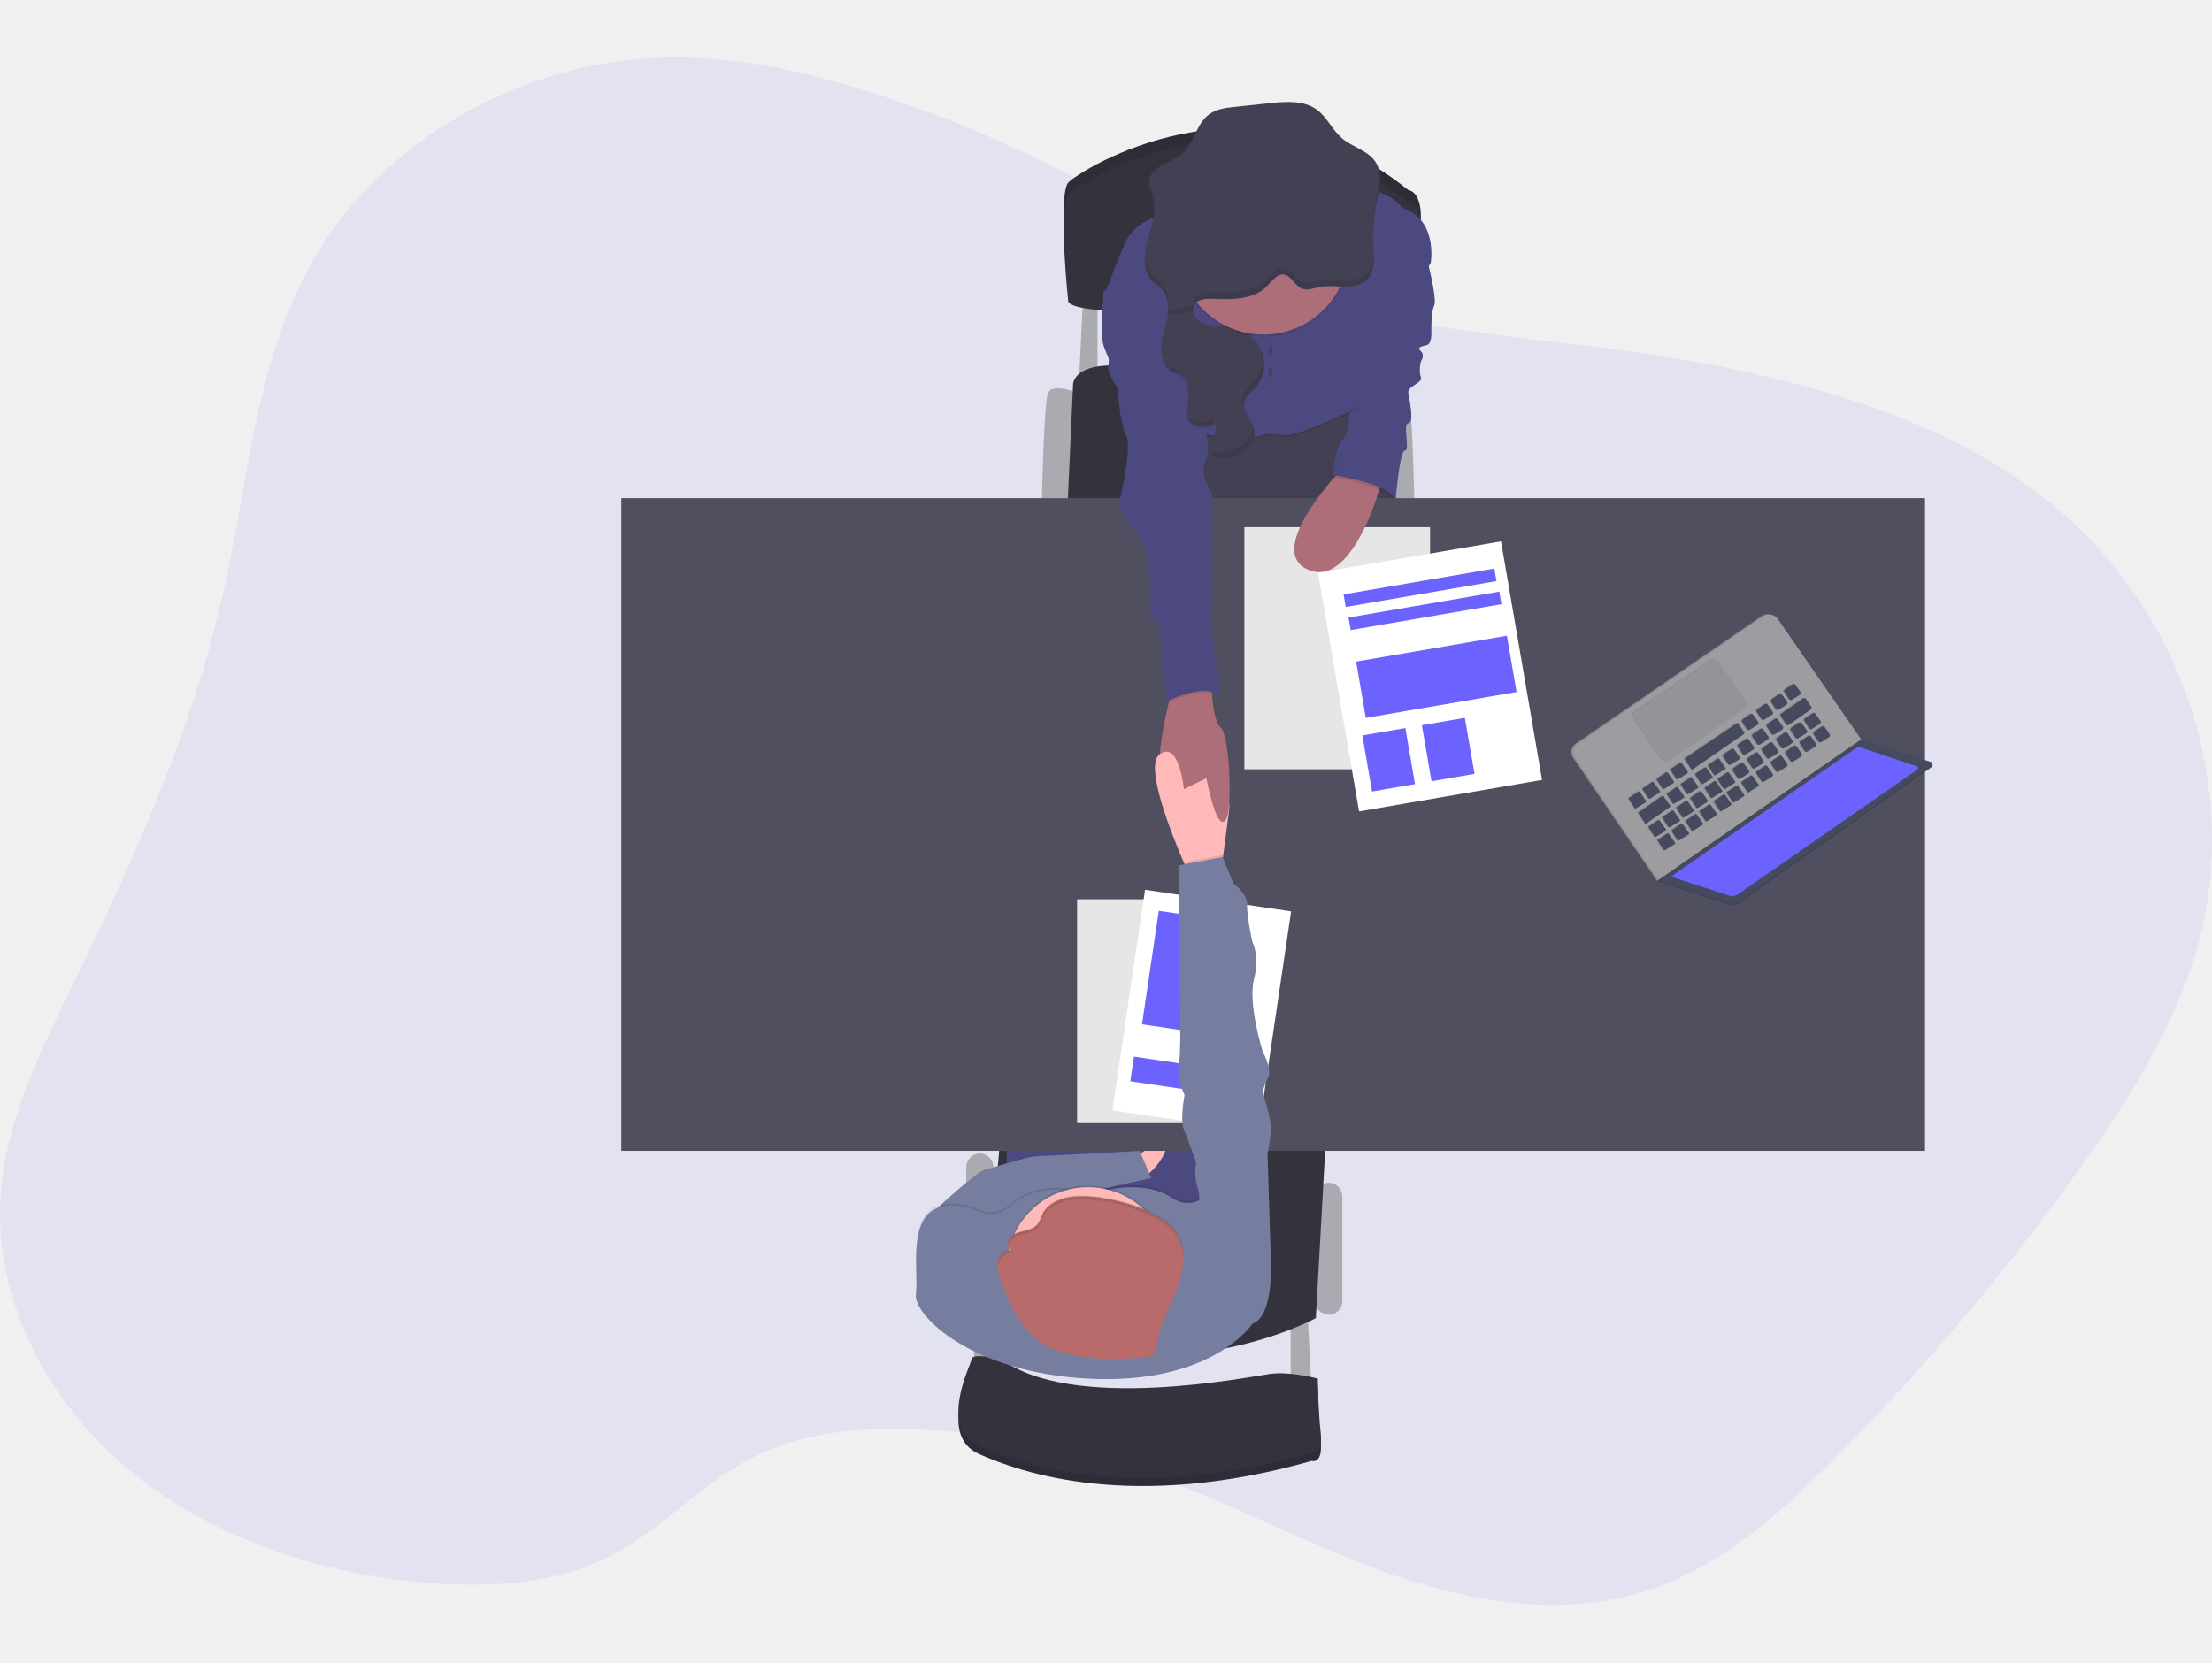
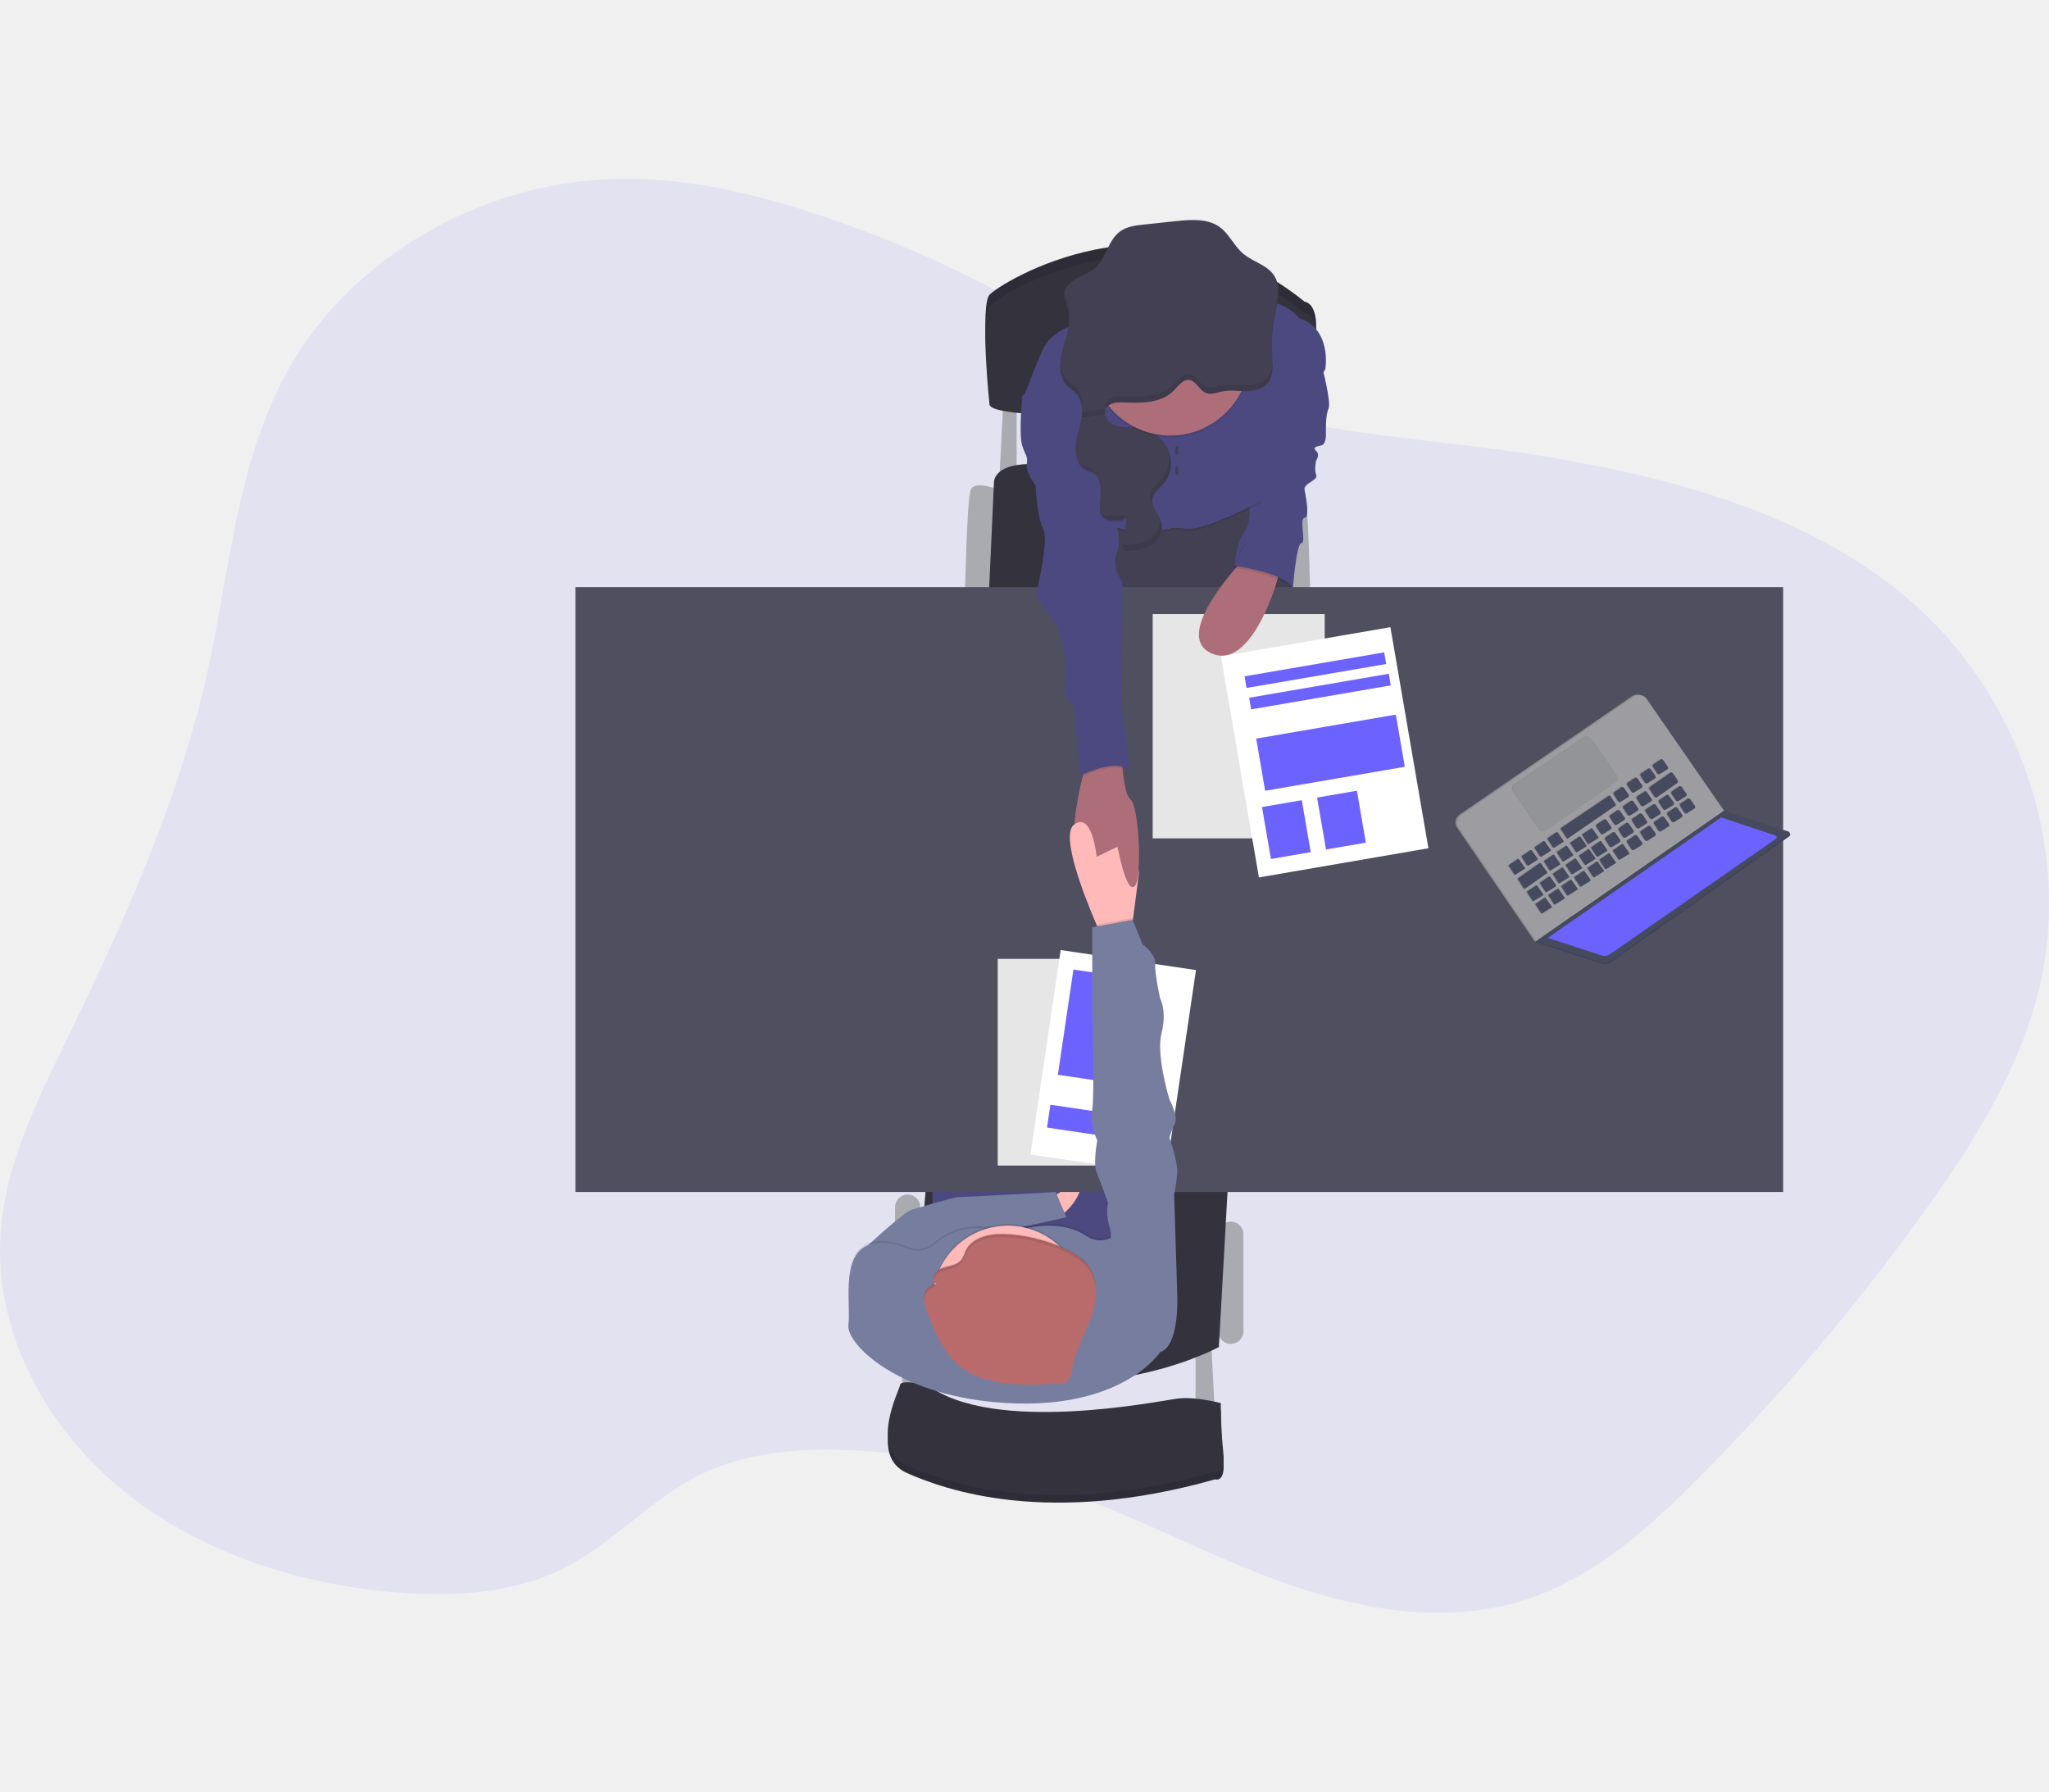
- <svg xmlns="http://www.w3.org/2000/svg" id="78bf026f-5d34-4e97-88cf-29aa2cfb8006" data-name="Layer 1" width="878" height="660" viewBox="0 0 1084.15 758.57">
+ <svg xmlns="http://www.w3.org/2000/svg" id="78bf026f-5d34-4e97-88cf-29aa2cfb8006" data-name="Layer 1" width="755" height="660" viewBox="0 0 1084.15 758.57">
  <path d="M519.15,99.87c-44.07-16.76-90.64-30.76-138.18-29-69.9,2.58-137,41.91-169.86,99.66-27.88,48.93-31.32,106.28-43.33,160.58C153,398,124.64,461.59,94.36,523.76c-16.26,33.4-33.42,67.52-36.09,104.13-3.7,50.83,22.27,101.48,63,135.29s94.82,51.65,149.11,55.54c28.89,2.07,59.08.15,84.74-12.43,27.15-13.31,46.94-37.36,74.2-50.48,25.26-12.16,54.81-13.86,83.17-12.28a394.64,394.64,0,0,1,108.58,21.6c39.64,13.92,76.5,34.09,116,48.21s83.74,22,124.16,10.22c38-11.07,68-37.95,95.05-65.17A1155.18,1155.18,0,0,0,1077.5,615c24.41-34.21,47.13-70.3,57.92-110.17,20.64-76.23-7.76-162.23-70.75-214.29-52.19-43.13-122.23-61.85-190.79-73.21-62.52-10.36-134.81-11-192.36-38C626.64,153.55,576.7,121.77,519.15,99.87Z" transform="translate(-57.92 -70.71)" fill="#6c63ff" opacity="0.1" />
  <polygon points="632.58 619 632.58 655.33 642.91 655.33 640.91 616.33 632.58 619" fill="#aaabb0" />
  <polygon points="477.41 611.67 477.41 648 487.75 648 485.75 609 477.41 611.67" fill="#aaabb0" />
  <rect x="644.58" y="551.67" width="13.33" height="64.67" rx="6.67" ry="6.67" fill="#aaabb0" />
  <rect x="473.58" y="537.33" width="13.33" height="79" rx="6.67" ry="6.67" fill="#aaabb0" />
  <path d="M732.84,235.38s13.33-5.67,15.33,0,3,54.67,3,54.67H738.5Z" transform="translate(-57.92 -70.71)" fill="#aaabb0" />
  <path d="M586.84,235.38s-13.34-5.67-15.34,0-3,54.67-3,54.67h12.67Z" transform="translate(-57.92 -70.71)" fill="#aaabb0" />
  <polygon points="530.91 116 528.91 156.67 537.91 156.67 537.91 115 530.91 116" fill="#aaabb0" />
  <path d="M581.17,290.05l2.67-58.67s-1-13,30.66-9,124.34,12,124.34,12v55.67Z" transform="translate(-57.92 -70.71)" fill="#33323d" />
  <path d="M707.84,599.05l-5,89.66s-73.34,40.67-162.34,2l8-94.33Z" transform="translate(-57.92 -70.71)" fill="#33323d" />
  <polygon points="580.25 175.33 581.91 233.33 685.25 233.33 679.25 156.67 580.25 175.33" fill="#444053" />
  <rect x="493.41" y="490" width="97.34" height="123.33" fill="#4c4981" />
  <path d="M612.84,611.05s14-11,16.33-7.67-8.32,17.67-12.66,16S612.84,611.05,612.84,611.05Z" transform="translate(-57.92 -70.71)" fill="#ffb9b9" />
  <rect x="304.51" y="216" width="638.97" height="320" fill="#504f60" />
  <path d="M581.5,184.38s-5-46.67,0-52.33,89-59.34,166.67,3.66c0,0,7.33.34,6,17a200,200,0,0,0,.16,31.67S587.17,196.38,581.5,184.38Z" transform="translate(-57.92 -70.71)" fill="#33323d" />
  <path d="M581.5,184.38s-5-46.67,0-52.33,89-59.34,166.67,3.66c0,0,7.33.34,6,17a200,200,0,0,0,.16,31.67S587.17,196.38,581.5,184.38Z" transform="translate(-57.92 -70.71)" opacity="0.1" />
  <path d="M581.5,190.38s-5-46.67,0-52.33,89-59.34,166.67,3.66c0,0,7.33.34,6,17a200,200,0,0,0,.16,31.67S587.17,202.38,581.5,190.38Z" transform="translate(-57.92 -70.71)" fill="#33323d" />
  <path d="M757.17,169.05s5.33,20,3.67,23.33-1.36,12.67-1.36,12.67.36,6-2.31,6.66-5,1-2.84,3,0,5,0,5-1.17,4.67,0,7.67-6.84,4.25-6.16,8,2.92,14.33,0,14.67,1,13.33-1.63,13.33-4.5,23.33-4.5,23.33-18.5-15.66-30.83-11.33c0,0,1-13,5-17.67S719,241.05,719,241.05l19.84-59.67Z" transform="translate(-57.92 -70.71)" fill="#4c4981" />
  <path d="M658.17,444.83c-4.33,4.79-9-20.79-9-20.79s-12.33,17-20.33,5.67c-5.54-7.85-1.17-30.09,2-43,1.42-5.74,2.62-9.64,2.62-9.64l18-3s.06,3.92.46,8.68c.54,6.43,1.71,14.41,4.2,16.32C660.51,402.38,662.51,440,658.17,444.83Z" transform="translate(-57.92 -70.71)" fill="#ae6e79" />
  <path d="M648.84,145.38s-31.34-.33-39,16.33-8,22.34-11,25,32.66,16.67,32.66,16.67l1.67,57.33s7-7.09,18.33-3.88,25.67,0,25.67,0-.67-1.21,8.67,0,39-14.45,39-14.45.49-25.08-.17-30.42,21.16-44.58,21.16-44.58,17-16.33-.66-22c0,0-6.25-9.42-22.33-9.33S648.84,145.38,648.84,145.38Z" transform="translate(-57.92 -70.71)" opacity="0.1" />
  <path d="M648.84,144.38s-31.34-.33-39,16.33-8,22.34-11,25,32.66,16.67,32.66,16.67l1.67,57.33s7-7.09,18.33-3.88,25.67,0,25.67,0-.67-1.21,8.67,0,39-14.45,39-14.45,11.66-19,11-24.33,23.33-45.67,23.33-45.67,3.67-21.33-14-27c0,0-6.25-9.42-22.33-9.33S648.84,144.38,648.84,144.38Z" transform="translate(-57.92 -70.71)" fill="#4c4981" />
  <path d="M652,382.72c-6.87-2.14-17.65,2.58-21.08,4,1.42-5.74,2.62-9.64,2.62-9.64l18-3S651.57,378,652,382.72Z" transform="translate(-57.92 -70.71)" opacity="0.1" />
  <path d="M608.5,185.71h-9.66s-2,20.34,0,26.34,3,5.13,2.33,9.57,4.67,11.24,4.67,11.24.66,16.76,4,23-3.67,34.22-3.67,34.22a40.26,40.26,0,0,0,8.33,13c5.67,5.66,8.67,26.66,7,34.66s4.67,11,4.67,11,2.67,37.34,3.67,37.34,20.33-10,26.33-1.34l-4.67-34.33.34-66.33s-6.34-8.34-3-15.67-2.67-24.67-2.67-24.67l-8.67-38.66Z" transform="translate(-57.92 -70.71)" fill="#4c4981" />
  <path d="M548.5,712.71s-14-3-14.33,0-16.67,33.67,3.67,42.67,74.66,28.33,163,3.33c0,0,5.66,2,4.33-10.33s-1.33-26-1.33-26-13.34-3.67-23.34-2.33S583.5,739.05,548.5,712.71Z" transform="translate(-57.92 -70.71)" fill="#33323d" />
  <path d="M548.5,712.71s-14-3-14.33,0-16.67,33.67,3.67,42.67,74.66,28.33,163,3.33c0,0,5.66,2,4.33-10.33s-1.33-26-1.33-26-13.34-3.67-23.34-2.33S583.5,739.05,548.5,712.71Z" transform="translate(-57.92 -70.71)" opacity="0.1" />
  <path d="M548.5,708.71s-14-3-14.33,0-16.67,33.67,3.67,42.67,74.66,28.33,163,3.33c0,0,5.66,2,4.33-10.33s-1.33-26-1.33-26-13.34-3.67-23.34-2.33S583.5,735.05,548.5,708.71Z" transform="translate(-57.92 -70.71)" fill="#33323d" />
  <path d="M630.14,197.69c-.86,4.89-2.81,9.59-3.11,14.54s1.61,10.58,6.18,12.52a20.83,20.83,0,0,1,3.69,1.5c1.76,1.19,2.48,3.43,2.85,5.53a30.2,30.2,0,0,1,.35,8.22c-.25,2.76-.84,5.73.52,8.14,2.39,4.27,8.62,3.64,13.36,2.44l-1.63,12.63c-.13,1-.21,2.13.52,2.81a3.15,3.15,0,0,0,2.4.52c4.12-.26,8.36-.83,11.89-3s6.16-6.21,5.49-10.28c-.78-4.72-5.66-8.47-5-13.21.51-3.67,4.1-6,6.46-8.82,4.27-5.16,4.5-13,1.15-18.84s-9.82-9.46-16.48-10.12c-3.69-.37-7.53.08-11-1.2a8.34,8.34,0,0,1-5.1-5.38" transform="translate(-57.92 -70.71)" fill="#444053" />
  <path d="M513.84,642.38l3.49-7.6S536.17,617.23,540.5,616s22-6.59,24.67-6.59,51.34-2.67,51.34-2.67l5.66,13.34-61.08,13.41-20.59,15Z" transform="translate(-57.92 -70.71)" fill="#767d9f" />
  <path d="M660.59,437.71l-3.19,24.55-1.23,9.45-14.33,2s-1.55-3.32-3.74-8.42c-6.65-15.48-19.17-47.4-11.91-52.91,9.65-7.34,12,17,12,17l11-5.34Z" transform="translate(-57.92 -70.71)" fill="#ffb9b9" />
  <rect x="527.91" y="412.67" width="72.37" height="109.33" fill="#fff" />
  <rect x="527.91" y="412.67" width="72.37" height="109.33" opacity="0.1" />
  <rect x="610.8" y="483.38" width="72.37" height="109.33" transform="translate(27.68 -159.51) rotate(8.41)" fill="#fff" />
  <rect x="621.61" y="491.41" width="37.25" height="56.27" transform="translate(24.9 -158.72) rotate(8.41)" fill="#6c63ff" />
  <rect x="612.61" y="563.73" width="45.13" height="12.22" transform="translate(32.2 -157.44) rotate(8.41)" fill="#6c63ff" />
  <circle cx="619.25" cy="95" r="41.83" opacity="0.1" />
  <circle cx="619.25" cy="94" r="41.83" fill="#ae6e79" />
  <path d="M642.68,195.71a4.76,4.76,0,0,1,.29-3.23c1.59-3.31,6.12-3.6,9.79-3.43,8.63.4,18.1.45,24.85-5,2.8-2.24,5.93-7.87,10-6.8,3.62.95,5.13,5.86,8.9,6.95,2.73.79,5.56-.47,8.34-1,4-.79,8.1-.13,12.16-.1s8.47-.74,11.24-3.71c3.74-4,3.13-10.25,2.8-15.73a84.69,84.69,0,0,1,1.43-21.14c1.36-6.92,3.45-14.66-.37-20.59-3.64-5.65-11.18-7.2-16.33-11.53-4.82-4-7.37-10.41-12.46-14.12-6.41-4.67-15.12-4-23-3.19l-17.1,1.82c-4.41.47-9,1-12.63,3.63-6.55,4.74-7.45,14.59-13.65,19.78-2.76,2.3-6.29,3.44-9.44,5.16s-6.19,4.44-6.55,8c-.3,3,1.32,5.77,2.11,8.66,1.87,6.9-1.05,14-2.92,20.95s-2.23,15.39,3.2,20c1.1.94,2.38,1.66,3.45,2.64,3.67,3.35,4.17,9,3.32,13.88" transform="translate(-57.92 -70.71)" fill="#444053" />
  <ellipse cx="622.66" cy="143.75" rx="1" ry="2.5" fill="#444053" />
  <ellipse cx="622.66" cy="154.17" rx="1" ry="2.5" fill="#444053" />
  <path d="M658.4,444.76c1.07-1.23,1.78-4.39,2.19-8.56l-11.92-14.86S653.72,450.15,658.4,444.76Z" transform="translate(-57.92 -70.71)" fill="#ae6e79" />
  <path d="M671.84,690.38s-19.56,30.24-80.67,27c-57.57-3-85.67-31.33-84.33-41.33s-3.67-34.34,8.66-41.34c7.15-4.05,16.56-1.65,23.2,1.09a13.1,13.1,0,0,0,13.77-2.47c6.07-5.47,17.39-11.63,35.26-6.78a12.7,12.7,0,0,0,7-.13c7.44-2.27,25.15-6.21,38,2.54a13,13,0,0,0,13.92.53l.18-.11c6-3.67,34,31,34,31S682.17,687.05,671.84,690.38Z" transform="translate(-57.92 -70.71)" opacity="0.1" />
  <path d="M671.84,691.38s-19.56,30.24-80.67,27c-57.57-3-85.67-31.33-84.33-41.33s-3.67-34.34,8.66-41.34c7.15-4.05,16.56-1.65,23.2,1.09a13.1,13.1,0,0,0,13.77-2.47c6.07-5.47,17.39-11.63,35.26-6.78a12.7,12.7,0,0,0,7-.13c7.44-2.27,25.15-6.21,38,2.54a13,13,0,0,0,13.92.53l.18-.11c6-3.67,34,31,34,31S682.17,688.05,671.84,691.38Z" transform="translate(-57.92 -70.71)" fill="#767d9f" />
  <circle cx="533.25" cy="592.67" r="39.84" opacity="0.1" />
  <circle cx="533.25" cy="593.67" r="39.84" fill="#ffb9b9" />
  <path d="M579.75,629.94c-4.18,1.13-8.3,3.29-10.34,6.84-1.23,2.14-1.66,4.71-3.44,6.49-2.52,2.53-6.77,2.58-10.18,4s-5.66,6.42-2.32,8c-3.48.18-6.06,3.39-6.49,6.58s.78,6.37,1.95,9.41c3.82,9.84,7.93,20.11,16.35,27.11,13.72,11.42,34.4,10.89,52.83,9.68a8.64,8.64,0,0,0,4.33-1c2-1.32,2.25-3.85,2.58-6.07,1.39-9.48,6.53-18.09,9.89-27.14s4.74-19.68-.92-27.69C625.66,634.27,593.77,626.14,579.75,629.94Z" transform="translate(-57.92 -70.71)" fill="#b96b6b" />
  <path d="M657.4,462.26l-1.23,9.45-14.33,2s-1.55-3.32-3.74-8.42l19.07-3.58Z" transform="translate(-57.92 -70.71)" opacity="0.1" />
  <path d="M672.5,671.05l8.34-9.67-1.67-53.33a86.51,86.51,0,0,0,1.67-11.67c.33-5.67-4.17-18.33-4.17-18.33a39.71,39.71,0,0,1,2.83-7.34c2-4-2.82-13-2.82-13s-7.18-23.33-4.18-35-.73-18.33-.73-18.33-2.93-13-2.6-18.33-6.67-10.34-6.67-10.34l-5.33-13-21.33,4v45s1.33,43,0,51.34,2.66,16.33,2.66,16.33-2.33,12.33-.33,17,6,16,6,16a26,26,0,0,0,.67,12.16c2,5.84,0,9.17,0,9.17Z" transform="translate(-57.92 -70.71)" fill="#767d9f" />
  <g opacity="0.1">
    <path d="M732.51,139.23A84.66,84.66,0,0,0,731,157a85.07,85.07,0,0,1,1.55-14.76c.88-4.44,2-9.22,1.76-13.65A83,83,0,0,1,732.51,139.23Z" transform="translate(-57.92 -70.71)" />
    <path d="M626.82,180.51c-1.07-1-2.35-1.7-3.45-2.65-2.92-2.49-4.15-6.1-4.39-10-.29,5,.73,9.84,4.39,13,1.1.95,2.38,1.67,3.45,2.65a12.22,12.22,0,0,1,3.62,8.35C630.73,187.66,629.88,183.29,626.82,180.51Z" transform="translate(-57.92 -70.71)" />
    <path d="M623.63,143.17a18.85,18.85,0,0,0-.54-6.29c-.58-2.14-1.62-4.23-2-6.38,0,.23-.08.47-.11.72-.29,3,1.33,5.77,2.11,8.66A17,17,0,0,1,623.63,143.17Z" transform="translate(-57.92 -70.71)" />
    <path d="M728.28,176.1c-2.77,3-7.18,3.74-11.24,3.71s-8.17-.69-12.16.11c-2.78.56-5.61,1.81-8.34,1-3.77-1.09-5.28-6-8.89-6.95-4.11-1.08-7.24,4.55-10,6.79-6.75,5.4-16.22,5.35-24.85,5-3.67-.17-8.2.12-9.78,3.44a4.64,4.64,0,0,0-.29,3.23l-12.22,1.92a23.71,23.71,0,0,1-.33,3l12.55-2a4.64,4.64,0,0,1,.29-3.23c1.58-3.32,6.11-3.61,9.78-3.44,8.63.4,18.1.45,24.85-5,2.8-2.24,5.93-7.87,10-6.79,3.61.94,5.12,5.86,8.89,6.95,2.73.78,5.56-.47,8.34-1,4-.8,8.1-.14,12.16-.11s8.47-.74,11.24-3.71,3.17-7.4,3-11.72C731.16,170.65,730.47,173.75,728.28,176.1Z" transform="translate(-57.92 -70.71)" />
  </g>
  <g opacity="0.1">
    <path d="M635.71,224.13a20.23,20.23,0,0,0-3.69-1.5,9.55,9.55,0,0,1-4.83-4.94c.75,3.45,2.65,6.59,5.83,7.94a20.23,20.23,0,0,1,3.69,1.5,5.54,5.54,0,0,1,1.77,2.07C638.08,227.24,637.35,225.24,635.71,224.13Z" transform="translate(-57.92 -70.71)" />
    <path d="M652.79,248.46c-4.61,1.17-10.63,1.78-13.16-2.13a6.87,6.87,0,0,0,.8,2.69c2.16,3.85,7.44,3.72,11.93,2.77Z" transform="translate(-57.92 -70.71)" />
    <path d="M671.47,251.2c.64,4.06-2,8.11-5.5,10.24s-7.77,2.72-11.89,3a4.08,4.08,0,0,1-1.94-.22,2.38,2.38,0,0,0,2.94,3.22c4.12-.26,8.36-.83,11.89-3s6.17-6.21,5.49-10.28A11.34,11.34,0,0,0,671.47,251.2Z" transform="translate(-57.92 -70.71)" />
    <path d="M675.91,215a16.46,16.46,0,0,1-3,14.15c-2.36,2.86-5.95,5.15-6.46,8.82a8.33,8.33,0,0,0,1,4.87,6.5,6.5,0,0,1,0-1.87c.51-3.67,4.1-6,6.46-8.82C677.79,227.46,678.33,220.55,675.91,215Z" transform="translate(-57.92 -70.71)" />
  </g>
  <g opacity="0.1">
    <path d="M555.8,648.81c3.4-1.41,7.65-1.46,10.18-4,1.78-1.78,2.21-4.35,3.44-6.48,2-3.56,6.15-5.71,10.33-6.84,14-3.8,45.92,4.32,54.24,16.09a21.85,21.85,0,0,1,3.82,12.08A22.58,22.58,0,0,0,634,645.59c-8.32-11.77-40.21-19.89-54.24-16.09-4.18,1.13-8.3,3.28-10.33,6.84-1.23,2.13-1.66,4.7-3.44,6.48-2.53,2.53-6.78,2.58-10.18,4-2.59,1.07-4.51,4.23-3.81,6.35A6.88,6.88,0,0,1,555.8,648.81Z" transform="translate(-57.92 -70.71)" />
    <path d="M547,663.34c.42-3.2,3-6.4,6.49-6.58a2.66,2.66,0,0,1-1.53-1.71,7.77,7.77,0,0,0-5,6.29,10.57,10.57,0,0,0,0,2.45C547,663.64,547,663.49,547,663.34Z" transform="translate(-57.92 -70.71)" />
  </g>
  <rect x="609.91" y="230.24" width="91" height="118.67" fill="#fff" />
  <rect x="609.91" y="230.24" width="91" height="118.67" opacity="0.1" />
  <rect x="713.34" y="314.71" width="91" height="118.67" transform="translate(-110.37 63.4) rotate(-9.76)" fill="#fff" />
  <rect x="727.88" y="400.99" width="21.38" height="27.88" transform="translate(-117.59 60.56) rotate(-9.76)" fill="#6c63ff" />
  <rect x="757.04" y="395.97" width="21.38" height="27.88" transform="translate(-116.32 65.43) rotate(-9.76)" fill="#6c63ff" />
  <rect x="721.04" y="359" width="74.64" height="27.88" transform="matrix(0.99, -0.17, 0.17, 0.99, -110.19, 63.31)" fill="#6c63ff" />
  <rect x="713.09" y="326.36" width="74.64" height="6.22" transform="matrix(0.99, -0.17, 0.17, 0.99, -102.93, 61.33)" fill="#6c63ff" />
  <rect x="715.5" y="337.64" width="74.64" height="6.22" transform="matrix(0.99, -0.17, 0.17, 0.99, -104.81, 61.9)" fill="#6c63ff" />
  <path d="M719,268.71s-41.83,42-20.83,52.67,34.67-35.5,34.67-35.5l3.32-10.5Z" transform="translate(-57.92 -70.71)" fill="#ae6e79" />
  <path d="M715.34,265l-5.17,11.42S735.67,280,741,287.71l-3.16-20.15-3.75-8.6Z" transform="translate(-57.92 -70.71)" opacity="0.1" />
  <path d="M716.34,264l-5.17,11.42S736.67,279,742,286.71l-3.16-20.15-3.75-8.6Z" transform="translate(-57.92 -70.71)" fill="#4c4981" />
  <polygon points="812.78 403.26 812.23 403.64 812.99 403.98 813.81 403.91 813.91 403.34 812.78 403.26" fill="#464a5f" />
  <polygon points="812.78 403.26 812.23 403.64 812.99 403.98 813.81 403.91 813.91 403.34 812.78 403.26" opacity="0.1" />
  <polygon points="812.78 403.26 812.22 403.62 811.78 403.08 812.05 402.64 812.3 402.56 812.78 403.26" fill="#9c9ca1" />
  <polygon points="812.78 403.26 812.22 403.62 811.78 403.08 812.05 402.64 812.3 402.56 812.78 403.26" opacity="0.1" />
  <path d="M969.13,404.86l-40.94-59.13a4.87,4.87,0,0,0-6.78-1.25l-91.26,62.64a4.89,4.89,0,0,0-1.27,6.79l40.83,59.88Z" transform="translate(-57.92 -70.71)" fill="#9c9ca1" />
  <path d="M969.13,404.86l-40.94-59.13a4.87,4.87,0,0,0-6.78-1.25l-91.26,62.64a4.89,4.89,0,0,0-1.27,6.79l40.83,59.88Z" transform="translate(-57.92 -70.71)" opacity="0.1" />
  <path d="M970.13,405l-40.94-59.13a4.88,4.88,0,0,0-6.79-1.25L831.15,407.3a4.9,4.9,0,0,0-1.28,6.79L870.7,474Z" transform="translate(-57.92 -70.71)" fill="#9c9ca1" />
  <path d="M1004.35,416.69l-34-10.92L870.91,474.7,905.45,486a5.23,5.23,0,0,0,4.63-.7l94.55-66.76A1,1,0,0,0,1004.35,416.69Z" transform="translate(-57.92 -70.71)" fill="#464a5f" />
  <path d="M1004.35,416.69l-34-10.92L870.91,474.7,905.45,486a5.23,5.23,0,0,0,4.63-.7l94.55-66.76A1,1,0,0,0,1004.35,416.69Z" transform="translate(-57.92 -70.71)" opacity="0.1" />
  <path d="M1004.14,416l-34-10.93L870.7,474l34.54,11.28a5.19,5.19,0,0,0,4.63-.69l94.55-66.76A1,1,0,0,0,1004.14,416Z" transform="translate(-57.92 -70.71)" fill="#464a5f" />
  <g opacity="0.1">
    <path d="M954.07,402.36l-2.51-3.6a1,1,0,0,0-1.36-.25L946.47,401a1,1,0,0,0-.27,1.35l2.31,3.55a1,1,0,0,0,1.35.29l3.93-2.47A1,1,0,0,0,954.07,402.36Z" transform="translate(-57.92 -70.71)" />
    <path d="M947.37,407l-2.52-3.59a1,1,0,0,0-1.36-.25l-3.72,2.51a1,1,0,0,0-.28,1.35l2.31,3.55a1,1,0,0,0,1.35.3l3.94-2.47A1,1,0,0,0,947.37,407Z" transform="translate(-57.92 -70.71)" />
    <path d="M940.33,411.87l-2.52-3.59a1,1,0,0,0-1.36-.25l-3.73,2.51a1,1,0,0,0-.27,1.36l2.31,3.55a1,1,0,0,0,1.35.29l3.93-2.47A1,1,0,0,0,940.33,411.87Z" transform="translate(-57.92 -70.71)" />
    <path d="M933.2,416.81l-2.52-3.6a1,1,0,0,0-1.35-.25l-3.73,2.52a1,1,0,0,0-.27,1.35l2.31,3.55a1,1,0,0,0,1.34.3l3.94-2.48A1,1,0,0,0,933.2,416.81Z" transform="translate(-57.92 -70.71)" />
    <path d="M926.08,421.74l-2.52-3.59a1,1,0,0,0-1.36-.25l-3.72,2.51a1,1,0,0,0-.28,1.35l2.31,3.55a1,1,0,0,0,1.35.3l3.94-2.48A1,1,0,0,0,926.08,421.74Z" transform="translate(-57.92 -70.71)" />
    <path d="M919.27,427.12l-3.13-4.46a.45.45,0,0,0-.63-.12l-4.58,3.09a.45.45,0,0,0-.13.63l2.87,4.41a.46.46,0,0,0,.63.14l4.84-3A.46.46,0,0,0,919.27,427.12Z" transform="translate(-57.92 -70.71)" />
    <path d="M912.15,432.05,909,427.59a.46.46,0,0,0-.64-.12l-4.58,3.09a.46.46,0,0,0-.12.63l2.87,4.41a.44.44,0,0,0,.63.14l4.83-3A.45.45,0,0,0,912.15,432.05Z" transform="translate(-57.92 -70.71)" />
    <path d="M905.84,436.42,902.71,432a.46.46,0,0,0-.63-.11l-4.58,3.08a.47.47,0,0,0-.13.64l2.87,4.41a.47.47,0,0,0,.63.14l4.84-3A.46.46,0,0,0,905.84,436.42Z" transform="translate(-57.92 -70.71)" />
    <path d="M898.78,441.3l-3.13-4.46a.46.46,0,0,0-.63-.11l-4.58,3.08a.46.46,0,0,0-.13.64l2.87,4.41a.47.47,0,0,0,.63.14l4.84-3A.47.47,0,0,0,898.78,441.3Z" transform="translate(-57.92 -70.71)" />
    <path d="M891.94,446l-3.13-4.46a.45.45,0,0,0-.63-.12l-4.58,3.09a.45.45,0,0,0-.13.63l2.87,4.41a.46.46,0,0,0,.63.14l4.84-3A.46.46,0,0,0,891.94,446Z" transform="translate(-57.92 -70.71)" />
    <path d="M885.1,450.78,882,446.31a.46.46,0,0,0-.63-.11l-4.58,3.08a.46.46,0,0,0-.13.64l2.87,4.41a.47.47,0,0,0,.63.14l4.84-3A.46.46,0,0,0,885.1,450.78Z" transform="translate(-57.92 -70.71)" />
    <path d="M878.26,455.51l-3.13-4.46a.45.45,0,0,0-.63-.12L869.92,454a.45.45,0,0,0-.13.63l2.87,4.41a.46.46,0,0,0,.63.14l4.84-3A.46.46,0,0,0,878.26,455.51Z" transform="translate(-57.92 -70.71)" />
    <path d="M949.57,395.85l-2.52-3.6a1,1,0,0,0-1.36-.25L942,394.52a1,1,0,0,0-.28,1.35l2.31,3.55a1,1,0,0,0,1.35.29l3.94-2.47A1,1,0,0,0,949.57,395.85Z" transform="translate(-57.92 -70.71)" />
    <path d="M939.72,381.62,937.2,378a1,1,0,0,0-1.35-.25l-3.73,2.51a1,1,0,0,0-.28,1.35l2.31,3.55a1,1,0,0,0,1.35.3l3.94-2.47A1,1,0,0,0,939.72,381.62Z" transform="translate(-57.92 -70.71)" />
    <path d="M942.86,400.49l-2.52-3.59a1,1,0,0,0-1.35-.25l-3.73,2.51a1,1,0,0,0-.27,1.35l2.3,3.55a1,1,0,0,0,1.35.3l3.94-2.47A1,1,0,0,0,942.86,400.49Z" transform="translate(-57.92 -70.71)" />
    <path d="M935.82,405.36l-2.52-3.59a1,1,0,0,0-1.36-.25L928.22,404a1,1,0,0,0-.28,1.36l2.31,3.55a1,1,0,0,0,1.35.29l3.94-2.47A1,1,0,0,0,935.82,405.36Z" transform="translate(-57.92 -70.71)" />
    <path d="M928.69,410.3l-2.51-3.6a1,1,0,0,0-1.36-.25L921.09,409a1,1,0,0,0-.27,1.35l2.31,3.55a1,1,0,0,0,1.35.29l3.93-2.47A1,1,0,0,0,928.69,410.3Z" transform="translate(-57.92 -70.71)" />
    <path d="M933.17,386.49l-2.52-3.59a1,1,0,0,0-1.35-.25l-3.73,2.51a1,1,0,0,0-.28,1.35l2.31,3.55a1,1,0,0,0,1.35.3l3.94-2.47A1,1,0,0,0,933.17,386.49Z" transform="translate(-57.92 -70.71)" />
    <path d="M926.13,391.37l-2.52-3.6a1,1,0,0,0-1.36-.25L918.53,390a1,1,0,0,0-.28,1.35l2.31,3.55a1,1,0,0,0,1.35.29l3.94-2.47A1,1,0,0,0,926.13,391.37Z" transform="translate(-57.92 -70.71)" />
    <path d="M919,396.3l-2.52-3.59a1,1,0,0,0-1.35-.26L911.4,395a1,1,0,0,0-.27,1.35l2.31,3.55a1,1,0,0,0,1.35.3l3.93-2.48A1,1,0,0,0,919,396.3Z" transform="translate(-57.92 -70.71)" />
    <path d="M921.57,415.23l-2.52-3.59a1,1,0,0,0-1.35-.26L914,413.9a1,1,0,0,0-.27,1.35L916,418.8a1,1,0,0,0,1.34.3l3.94-2.48A1,1,0,0,0,921.57,415.23Z" transform="translate(-57.92 -70.71)" />
    <path d="M914.45,420.16l-2.52-3.59a1,1,0,0,0-1.36-.25l-3.72,2.51a1,1,0,0,0-.28,1.35l2.31,3.55a1,1,0,0,0,1.35.3l3.94-2.47A1,1,0,0,0,914.45,420.16Z" transform="translate(-57.92 -70.71)" />
    <path d="M907.64,425.54l-3.13-4.46a.45.45,0,0,0-.63-.12l-4.58,3.09a.45.45,0,0,0-.13.63l2.87,4.41a.45.45,0,0,0,.63.14l4.84-3A.46.46,0,0,0,907.64,425.54Z" transform="translate(-57.92 -70.71)" />
    <path d="M901.33,429.91l-3.13-4.47a.46.46,0,0,0-.63-.11L893,428.41a.47.47,0,0,0-.13.64l2.87,4.41a.47.47,0,0,0,.63.14l4.84-3A.44.44,0,0,0,901.33,429.91Z" transform="translate(-57.92 -70.71)" />
    <path d="M894.27,434.79l-3.13-4.46a.46.46,0,0,0-.63-.11l-4.58,3.08a.45.45,0,0,0-.13.63l2.87,4.42a.47.47,0,0,0,.63.14l4.84-3A.47.47,0,0,0,894.27,434.79Z" transform="translate(-57.92 -70.71)" />
    <path d="M887.43,439.53l-3.13-4.46a.45.45,0,0,0-.63-.12L879.09,438a.45.45,0,0,0-.13.63l2.87,4.41a.46.46,0,0,0,.63.14l4.84-3A.46.46,0,0,0,887.43,439.53Z" transform="translate(-57.92 -70.71)" />
    <path d="M931.13,398.59,928.61,395a1,1,0,0,0-1.35-.25l-3.73,2.52a1,1,0,0,0-.27,1.35l2.31,3.55a1,1,0,0,0,1.34.29l3.94-2.47A1,1,0,0,0,931.13,398.59Z" transform="translate(-57.92 -70.71)" />
    <path d="M924,403.53l-2.52-3.6a1,1,0,0,0-1.36-.25l-3.72,2.52a1,1,0,0,0-.28,1.35l2.31,3.55a1,1,0,0,0,1.35.3l3.94-2.48A1,1,0,0,0,924,403.53Z" transform="translate(-57.92 -70.71)" />
    <path d="M916.89,408.46l-2.52-3.59a1,1,0,0,0-1.36-.25l-3.73,2.51a1,1,0,0,0-.27,1.35l2.31,3.55a1,1,0,0,0,1.35.3l3.93-2.48A1,1,0,0,0,916.89,408.46Z" transform="translate(-57.92 -70.71)" />
    <path d="M909.76,413.39l-2.52-3.59a1,1,0,0,0-1.35-.25l-3.73,2.51a1,1,0,0,0-.27,1.35L904.2,417a1,1,0,0,0,1.34.3l3.94-2.47A1,1,0,0,0,909.76,413.39Z" transform="translate(-57.92 -70.71)" />
    <path d="M903,418.77l-3.13-4.46a.45.45,0,0,0-.63-.12l-4.58,3.09a.46.46,0,0,0-.13.63l2.87,4.42a.45.45,0,0,0,.63.13l4.84-3A.46.46,0,0,0,903,418.77Z" transform="translate(-57.92 -70.71)" />
    <path d="M896.65,423.14l-3.13-4.47a.47.47,0,0,0-.64-.11l-4.57,3.08a.47.47,0,0,0-.13.64l2.87,4.41a.46.46,0,0,0,.63.14l4.84-3A.46.46,0,0,0,896.65,423.14Z" transform="translate(-57.92 -70.71)" />
    <path d="M889.59,428l-3.13-4.47a.47.47,0,0,0-.64-.11l-4.58,3.08a.48.48,0,0,0-.13.64l2.88,4.41a.46.46,0,0,0,.63.14l4.83-3A.45.45,0,0,0,889.59,428Z" transform="translate(-57.92 -70.71)" />
    <path d="M882.75,432.76l-3.13-4.46a.46.46,0,0,0-.64-.12l-4.58,3.09a.46.46,0,0,0-.12.63l2.87,4.41a.44.44,0,0,0,.63.14l4.83-3A.45.45,0,0,0,882.75,432.76Z" transform="translate(-57.92 -70.71)" />
    <path d="M880.59,444.26l-3.13-4.46a.46.46,0,0,0-.63-.11l-4.58,3.08a.45.45,0,0,0-.13.63l2.87,4.42a.47.47,0,0,0,.63.14l4.84-3A.47.47,0,0,0,880.59,444.26Z" transform="translate(-57.92 -70.71)" />
    <path d="M873.75,449l-3.13-4.46a.45.45,0,0,0-.63-.12l-4.58,3.09a.45.45,0,0,0-.13.63l2.87,4.41a.46.46,0,0,0,.63.14l4.84-3A.46.46,0,0,0,873.75,449Z" transform="translate(-57.92 -70.71)" />
    <path d="M884.49,420.66l-3-4.2a.62.62,0,0,0-.85-.15l-4.32,2.91a.61.61,0,0,0-.17.85l2.7,4.15a.6.6,0,0,0,.84.19l4.57-2.87A.62.62,0,0,0,884.49,420.66Z" transform="translate(-57.92 -70.71)" />
    <path d="M877.65,425.4l-2.95-4.2a.61.61,0,0,0-.85-.16L869.53,424a.6.6,0,0,0-.17.84l2.7,4.16a.62.62,0,0,0,.84.19l4.57-2.87A.62.62,0,0,0,877.65,425.4Z" transform="translate(-57.92 -70.71)" />
    <path d="M870.81,430.14l-2.95-4.21a.62.62,0,0,0-.85-.15l-4.32,2.91a.61.61,0,0,0-.17.85l2.7,4.15a.6.6,0,0,0,.84.19l4.57-2.87A.61.61,0,0,0,870.81,430.14Z" transform="translate(-57.92 -70.71)" />
    <path d="M864.06,435l-3.13-4.47a.46.46,0,0,0-.63-.11l-4.58,3.08a.47.47,0,0,0-.13.64l2.87,4.41a.47.47,0,0,0,.63.14l4.84-3A.44.44,0,0,0,864.06,435Z" transform="translate(-57.92 -70.71)" />
    <path d="M945,388.85,942.29,385a1,1,0,0,0-1.36-.24l-10.58,7.41a1,1,0,0,0-.26,1.34l2.55,3.94a1,1,0,0,0,1.39.27l10.74-7.51A1,1,0,0,0,945,388.85Z" transform="translate(-57.92 -70.71)" />
    <path d="M875.89,437.35l-3.32-4.69a.45.45,0,0,0-.64-.11l-11.42,8a.45.45,0,0,0-.12.62l3.12,4.83a.46.46,0,0,0,.65.13L875.77,438A.47.47,0,0,0,875.89,437.35Z" transform="translate(-57.92 -70.71)" />
    <path d="M912.22,401.48,909.16,397a.46.46,0,0,0-.63-.12L883.17,414a.46.46,0,0,0-.13.63l3.13,4.8a.46.46,0,0,0,.65.13l25.28-17.44A.46.46,0,0,0,912.22,401.48Z" transform="translate(-57.92 -70.71)" />
  </g>
  <path d="M954.74,402.48l-2.52-3.6a1,1,0,0,0-1.36-.25l-3.72,2.52a1,1,0,0,0-.28,1.35l2.31,3.55a1,1,0,0,0,1.35.3l3.94-2.48A1,1,0,0,0,954.74,402.48Z" transform="translate(-57.92 -70.71)" fill="#464a5f" />
  <path d="M948,407.12l-2.52-3.59a1,1,0,0,0-1.35-.25l-3.73,2.51a1,1,0,0,0-.28,1.35l2.31,3.55a1,1,0,0,0,1.35.3l3.94-2.47A1,1,0,0,0,948,407.12Z" transform="translate(-57.92 -70.71)" fill="#464a5f" />
  <path d="M941,412l-2.52-3.59a1,1,0,0,0-1.36-.25l-3.72,2.52a1,1,0,0,0-.28,1.35l2.31,3.55a1,1,0,0,0,1.35.29l3.94-2.47A1,1,0,0,0,941,412Z" transform="translate(-57.92 -70.71)" fill="#464a5f" />
  <path d="M933.86,416.93l-2.52-3.6a1,1,0,0,0-1.35-.25l-3.73,2.52A1,1,0,0,0,926,417l2.31,3.55a1,1,0,0,0,1.35.3l3.93-2.48A1,1,0,0,0,933.86,416.93Z" transform="translate(-57.92 -70.71)" fill="#464a5f" />
  <path d="M926.74,421.86l-2.52-3.59a1,1,0,0,0-1.35-.25l-3.73,2.51a1,1,0,0,0-.27,1.35l2.3,3.55a1,1,0,0,0,1.35.3l3.94-2.48A1,1,0,0,0,926.74,421.86Z" transform="translate(-57.92 -70.71)" fill="#464a5f" />
  <path d="M919.93,427.24l-3.13-4.46a.45.45,0,0,0-.63-.12l-4.58,3.09a.45.45,0,0,0-.13.63l2.87,4.41a.46.46,0,0,0,.63.14l4.84-3A.46.46,0,0,0,919.93,427.24Z" transform="translate(-57.92 -70.71)" fill="#464a5f" />
  <path d="M912.81,432.17l-3.13-4.46a.46.46,0,0,0-.64-.12l-4.57,3.09a.45.45,0,0,0-.13.63l2.87,4.42a.45.45,0,0,0,.63.13l4.84-3A.47.47,0,0,0,912.81,432.17Z" transform="translate(-57.92 -70.71)" fill="#464a5f" />
  <path d="M906.5,436.54l-3.13-4.47a.46.46,0,0,0-.63-.11L898.16,435a.47.47,0,0,0-.13.64l2.87,4.41a.47.47,0,0,0,.63.14l4.84-3A.46.46,0,0,0,906.5,436.54Z" transform="translate(-57.92 -70.71)" fill="#464a5f" />
  <path d="M899.44,441.43,896.31,437a.46.46,0,0,0-.63-.11l-4.58,3.08a.46.46,0,0,0-.13.64l2.87,4.41a.47.47,0,0,0,.63.14l4.84-3A.46.46,0,0,0,899.44,441.43Z" transform="translate(-57.92 -70.71)" fill="#464a5f" />
  <path d="M892.6,446.16l-3.13-4.46a.45.45,0,0,0-.63-.12l-4.58,3.09a.45.45,0,0,0-.13.63l2.87,4.41a.45.45,0,0,0,.63.14l4.84-3A.46.46,0,0,0,892.6,446.16Z" transform="translate(-57.92 -70.71)" fill="#464a5f" />
  <path d="M885.76,450.9l-3.13-4.47a.46.46,0,0,0-.63-.11l-4.58,3.08a.47.47,0,0,0-.13.64l2.87,4.41a.47.47,0,0,0,.63.14l4.84-3A.46.46,0,0,0,885.76,450.9Z" transform="translate(-57.92 -70.71)" fill="#464a5f" />
  <path d="M878.92,455.63l-3.13-4.46a.45.45,0,0,0-.63-.12l-4.58,3.09a.45.45,0,0,0-.13.63l2.87,4.41a.45.45,0,0,0,.63.14l4.84-3A.46.46,0,0,0,878.92,455.63Z" transform="translate(-57.92 -70.71)" fill="#464a5f" />
  <path d="M950.23,396l-2.52-3.6a1,1,0,0,0-1.35-.25l-3.73,2.52a1,1,0,0,0-.27,1.35l2.3,3.55a1,1,0,0,0,1.35.3l3.94-2.48A1,1,0,0,0,950.23,396Z" transform="translate(-57.92 -70.71)" fill="#464a5f" />
  <path d="M940.38,381.74l-2.52-3.59a1,1,0,0,0-1.35-.25l-3.73,2.51a1,1,0,0,0-.27,1.35l2.31,3.55a1,1,0,0,0,1.34.3l3.94-2.47A1,1,0,0,0,940.38,381.74Z" transform="translate(-57.92 -70.71)" fill="#464a5f" />
  <path d="M943.52,400.61,941,397a1,1,0,0,0-1.35-.25l-3.73,2.51a1,1,0,0,0-.27,1.35l2.31,3.55a1,1,0,0,0,1.34.3l3.94-2.47A1,1,0,0,0,943.52,400.61Z" transform="translate(-57.92 -70.71)" fill="#464a5f" />
  <path d="M936.48,405.48,934,401.89a1,1,0,0,0-1.35-.25l-3.73,2.51a1,1,0,0,0-.27,1.36l2.3,3.55a1,1,0,0,0,1.35.29l3.94-2.47A1,1,0,0,0,936.48,405.48Z" transform="translate(-57.92 -70.71)" fill="#464a5f" />
  <path d="M929.36,410.42l-2.52-3.6a1,1,0,0,0-1.36-.25l-3.72,2.52a1,1,0,0,0-.28,1.35l2.31,3.55a1,1,0,0,0,1.35.3l3.94-2.48A1,1,0,0,0,929.36,410.42Z" transform="translate(-57.92 -70.71)" fill="#464a5f" />
  <path d="M933.83,386.61,931.31,383a1,1,0,0,0-1.35-.25l-3.73,2.51a1,1,0,0,0-.27,1.35l2.31,3.55a1,1,0,0,0,1.34.3l3.94-2.47A1,1,0,0,0,933.83,386.61Z" transform="translate(-57.92 -70.71)" fill="#464a5f" />
  <path d="M926.79,391.49l-2.52-3.6a1,1,0,0,0-1.35-.25l-3.73,2.52a1,1,0,0,0-.28,1.35l2.31,3.55a1,1,0,0,0,1.35.3l3.94-2.48A1,1,0,0,0,926.79,391.49Z" transform="translate(-57.92 -70.71)" fill="#464a5f" />
  <path d="M919.67,396.42l-2.52-3.59a1,1,0,0,0-1.36-.25l-3.72,2.51a1,1,0,0,0-.28,1.35L914.1,400a1,1,0,0,0,1.35.3l3.93-2.48A1,1,0,0,0,919.67,396.42Z" transform="translate(-57.92 -70.71)" fill="#464a5f" />
  <path d="M922.23,415.35l-2.52-3.59a1,1,0,0,0-1.35-.25L914.63,414a1,1,0,0,0-.27,1.35l2.31,3.55a1,1,0,0,0,1.34.3l3.94-2.48A1,1,0,0,0,922.23,415.35Z" transform="translate(-57.92 -70.71)" fill="#464a5f" />
  <path d="M915.11,420.28l-2.52-3.59a1,1,0,0,0-1.35-.25L907.51,419a1,1,0,0,0-.28,1.35l2.31,3.55a1,1,0,0,0,1.35.3l3.94-2.47A1,1,0,0,0,915.11,420.28Z" transform="translate(-57.92 -70.71)" fill="#464a5f" />
  <path d="M908.3,425.66l-3.13-4.46a.45.45,0,0,0-.63-.12L900,424.17a.45.45,0,0,0-.13.63l2.87,4.41a.45.45,0,0,0,.63.14l4.84-3A.47.47,0,0,0,908.3,425.66Z" transform="translate(-57.92 -70.71)" fill="#464a5f" />
  <path d="M902,430l-3.13-4.47a.47.47,0,0,0-.64-.11l-4.58,3.08a.48.48,0,0,0-.13.64l2.88,4.41a.46.46,0,0,0,.63.14l4.83-3A.45.45,0,0,0,902,430Z" transform="translate(-57.92 -70.71)" fill="#464a5f" />
  <path d="M894.93,434.92l-3.13-4.47a.46.46,0,0,0-.63-.11l-4.58,3.08a.47.47,0,0,0-.13.64l2.87,4.41a.47.47,0,0,0,.63.14l4.84-3A.44.44,0,0,0,894.93,434.92Z" transform="translate(-57.92 -70.71)" fill="#464a5f" />
  <path d="M888.1,439.65,885,435.19a.45.45,0,0,0-.63-.12l-4.58,3.09a.46.46,0,0,0-.13.63l2.87,4.41a.46.46,0,0,0,.63.14l4.84-3A.45.45,0,0,0,888.1,439.65Z" transform="translate(-57.92 -70.71)" fill="#464a5f" />
  <path d="M931.79,398.72l-2.51-3.6a1,1,0,0,0-1.36-.25l-3.73,2.52a1,1,0,0,0-.27,1.35l2.31,3.55a1,1,0,0,0,1.35.29l3.93-2.47A1,1,0,0,0,931.79,398.72Z" transform="translate(-57.92 -70.71)" fill="#464a5f" />
  <path d="M924.67,403.65l-2.52-3.59a1,1,0,0,0-1.35-.26l-3.73,2.52a1,1,0,0,0-.27,1.35l2.31,3.55a1,1,0,0,0,1.34.3l3.94-2.48A1,1,0,0,0,924.67,403.65Z" transform="translate(-57.92 -70.71)" fill="#464a5f" />
  <path d="M917.55,408.58,915,405a1,1,0,0,0-1.36-.25L910,407.25a1,1,0,0,0-.28,1.35l2.31,3.55a1,1,0,0,0,1.35.3l3.94-2.47A1,1,0,0,0,917.55,408.58Z" transform="translate(-57.92 -70.71)" fill="#464a5f" />
  <path d="M910.42,413.51l-2.52-3.59a1,1,0,0,0-1.35-.25l-3.73,2.51a1,1,0,0,0-.27,1.35l2.31,3.55a1,1,0,0,0,1.34.3l3.94-2.47A1,1,0,0,0,910.42,413.51Z" transform="translate(-57.92 -70.71)" fill="#464a5f" />
  <path d="M903.62,418.89l-3.13-4.46a.46.46,0,0,0-.64-.12l-4.58,3.09a.46.46,0,0,0-.13.63l2.87,4.42a.46.46,0,0,0,.64.13l4.83-3A.46.46,0,0,0,903.62,418.89Z" transform="translate(-57.92 -70.71)" fill="#464a5f" />
  <path d="M897.31,423.26l-3.13-4.46a.45.45,0,0,0-.63-.12L889,421.76a.47.47,0,0,0-.13.64l2.87,4.41a.47.47,0,0,0,.63.14l4.84-3A.46.46,0,0,0,897.31,423.26Z" transform="translate(-57.92 -70.71)" fill="#464a5f" />
  <path d="M890.25,428.15l-3.13-4.47a.47.47,0,0,0-.64-.11l-4.57,3.08a.47.47,0,0,0-.13.64l2.87,4.41a.46.46,0,0,0,.63.14l4.84-3A.46.46,0,0,0,890.25,428.15Z" transform="translate(-57.92 -70.71)" fill="#464a5f" />
  <path d="M883.41,432.88l-3.13-4.46a.46.46,0,0,0-.64-.12l-4.57,3.09a.45.45,0,0,0-.13.63l2.87,4.42a.45.45,0,0,0,.63.13l4.84-3A.47.47,0,0,0,883.41,432.88Z" transform="translate(-57.92 -70.71)" fill="#464a5f" />
  <path d="M881.26,444.39l-3.13-4.47a.47.47,0,0,0-.64-.11l-4.58,3.08a.47.47,0,0,0-.13.64l2.87,4.41a.47.47,0,0,0,.63.14l4.84-3A.45.45,0,0,0,881.26,444.39Z" transform="translate(-57.92 -70.71)" fill="#464a5f" />
  <path d="M874.42,449.12l-3.13-4.46a.46.46,0,0,0-.64-.12l-4.58,3.09a.46.46,0,0,0-.13.63l2.87,4.41a.46.46,0,0,0,.64.14l4.83-3A.45.45,0,0,0,874.42,449.12Z" transform="translate(-57.92 -70.71)" fill="#464a5f" />
  <path d="M885.15,420.79l-2.95-4.21a.62.62,0,0,0-.85-.15L877,419.34a.62.62,0,0,0-.17.85l2.7,4.16a.62.62,0,0,0,.85.18l4.56-2.87A.61.61,0,0,0,885.15,420.79Z" transform="translate(-57.92 -70.71)" fill="#464a5f" />
  <path d="M878.31,425.52l-2.95-4.2a.61.61,0,0,0-.85-.16l-4.32,2.92a.61.61,0,0,0-.17.84l2.7,4.16a.63.63,0,0,0,.85.19l4.57-2.87A.63.63,0,0,0,878.31,425.52Z" transform="translate(-57.92 -70.71)" fill="#464a5f" />
  <path d="M871.47,430.26l-3-4.21a.61.61,0,0,0-.84-.15l-4.33,2.91a.62.62,0,0,0-.17.85l2.7,4.16a.62.62,0,0,0,.85.18l4.57-2.87A.61.61,0,0,0,871.47,430.26Z" transform="translate(-57.92 -70.71)" fill="#464a5f" />
  <path d="M864.73,435.13l-3.13-4.47a.47.47,0,0,0-.64-.11l-4.58,3.08a.47.47,0,0,0-.12.64l2.87,4.41a.46.46,0,0,0,.63.14l4.84-3A.46.46,0,0,0,864.73,435.13Z" transform="translate(-57.92 -70.71)" fill="#464a5f" />
  <path d="M945.67,389,943,385.14a1,1,0,0,0-1.36-.24L931,392.31a1,1,0,0,0-.26,1.34l2.56,3.94a1,1,0,0,0,1.39.27l10.73-7.51A1,1,0,0,0,945.67,389Z" transform="translate(-57.92 -70.71)" fill="#464a5f" />
  <path d="M876.55,437.47l-3.32-4.69a.45.45,0,0,0-.64-.11l-11.42,8a.46.46,0,0,0-.12.63l3.13,4.82a.46.46,0,0,0,.65.13l11.61-8.13A.47.47,0,0,0,876.55,437.47Z" transform="translate(-57.92 -70.71)" fill="#464a5f" />
  <path d="M912.88,401.6l-3-4.45a.47.47,0,0,0-.64-.13l-25.35,17.1a.45.45,0,0,0-.13.63l3.12,4.8a.46.46,0,0,0,.65.13l25.28-17.44A.46.46,0,0,0,912.88,401.6Z" transform="translate(-57.92 -70.71)" fill="#464a5f" />
  <path d="M913,386.32l-13.48-19.59a2.5,2.5,0,0,0-3.46-.66L858.93,391a2.51,2.51,0,0,0-.67,3.49L872,414.64a2.5,2.5,0,0,0,3.49.66l36.87-25.51A2.49,2.49,0,0,0,913,386.32Z" transform="translate(-57.92 -70.71)" opacity="0.1" />
  <path d="M913.62,386.44l-13.48-19.59a2.51,2.51,0,0,0-3.46-.66L859.6,391.14a2.5,2.5,0,0,0-.68,3.49l13.7,20.13a2.5,2.5,0,0,0,3.49.66L913,389.91A2.49,2.49,0,0,0,913.62,386.44Z" transform="translate(-57.92 -70.71)" fill="#939498" />
  <path d="M997.21,418.1l-28.6-9.54-91.73,63.72,28.39,9.25a5.2,5.2,0,0,0,4.59-.68l87.61-60.92A1,1,0,0,0,997.21,418.1Z" transform="translate(-57.92 -70.71)" fill="#6c63ff" />
</svg>
